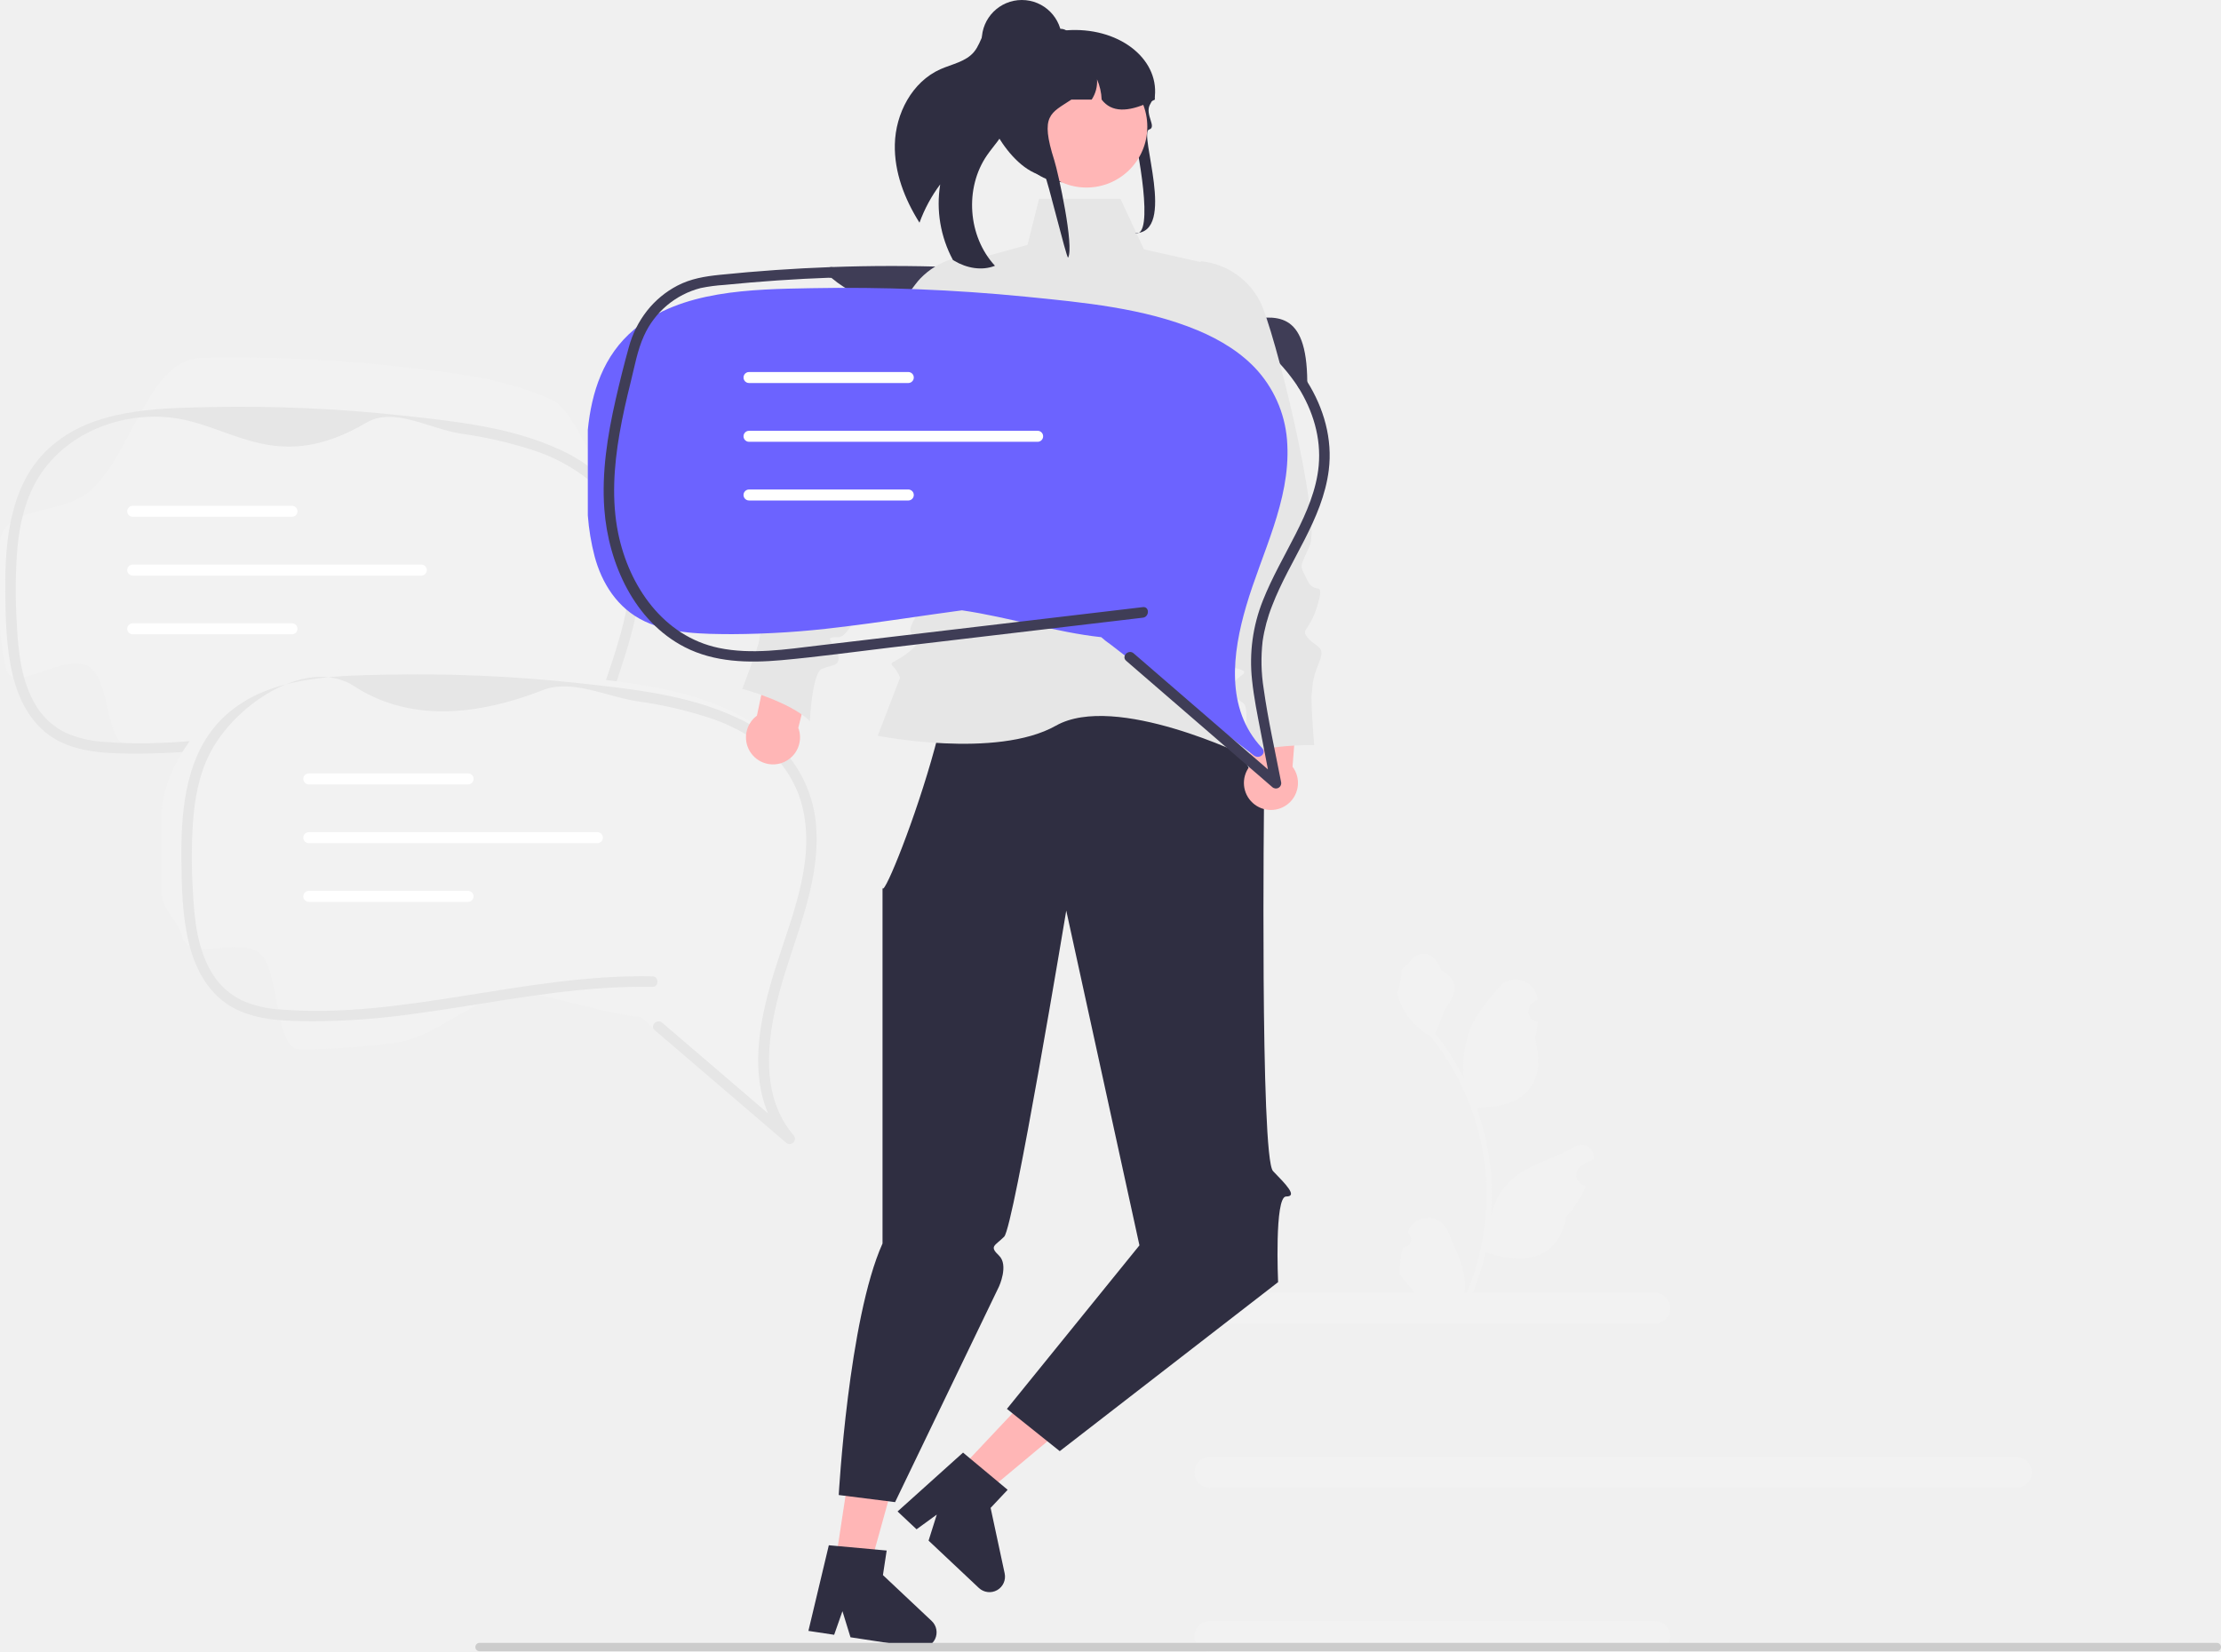
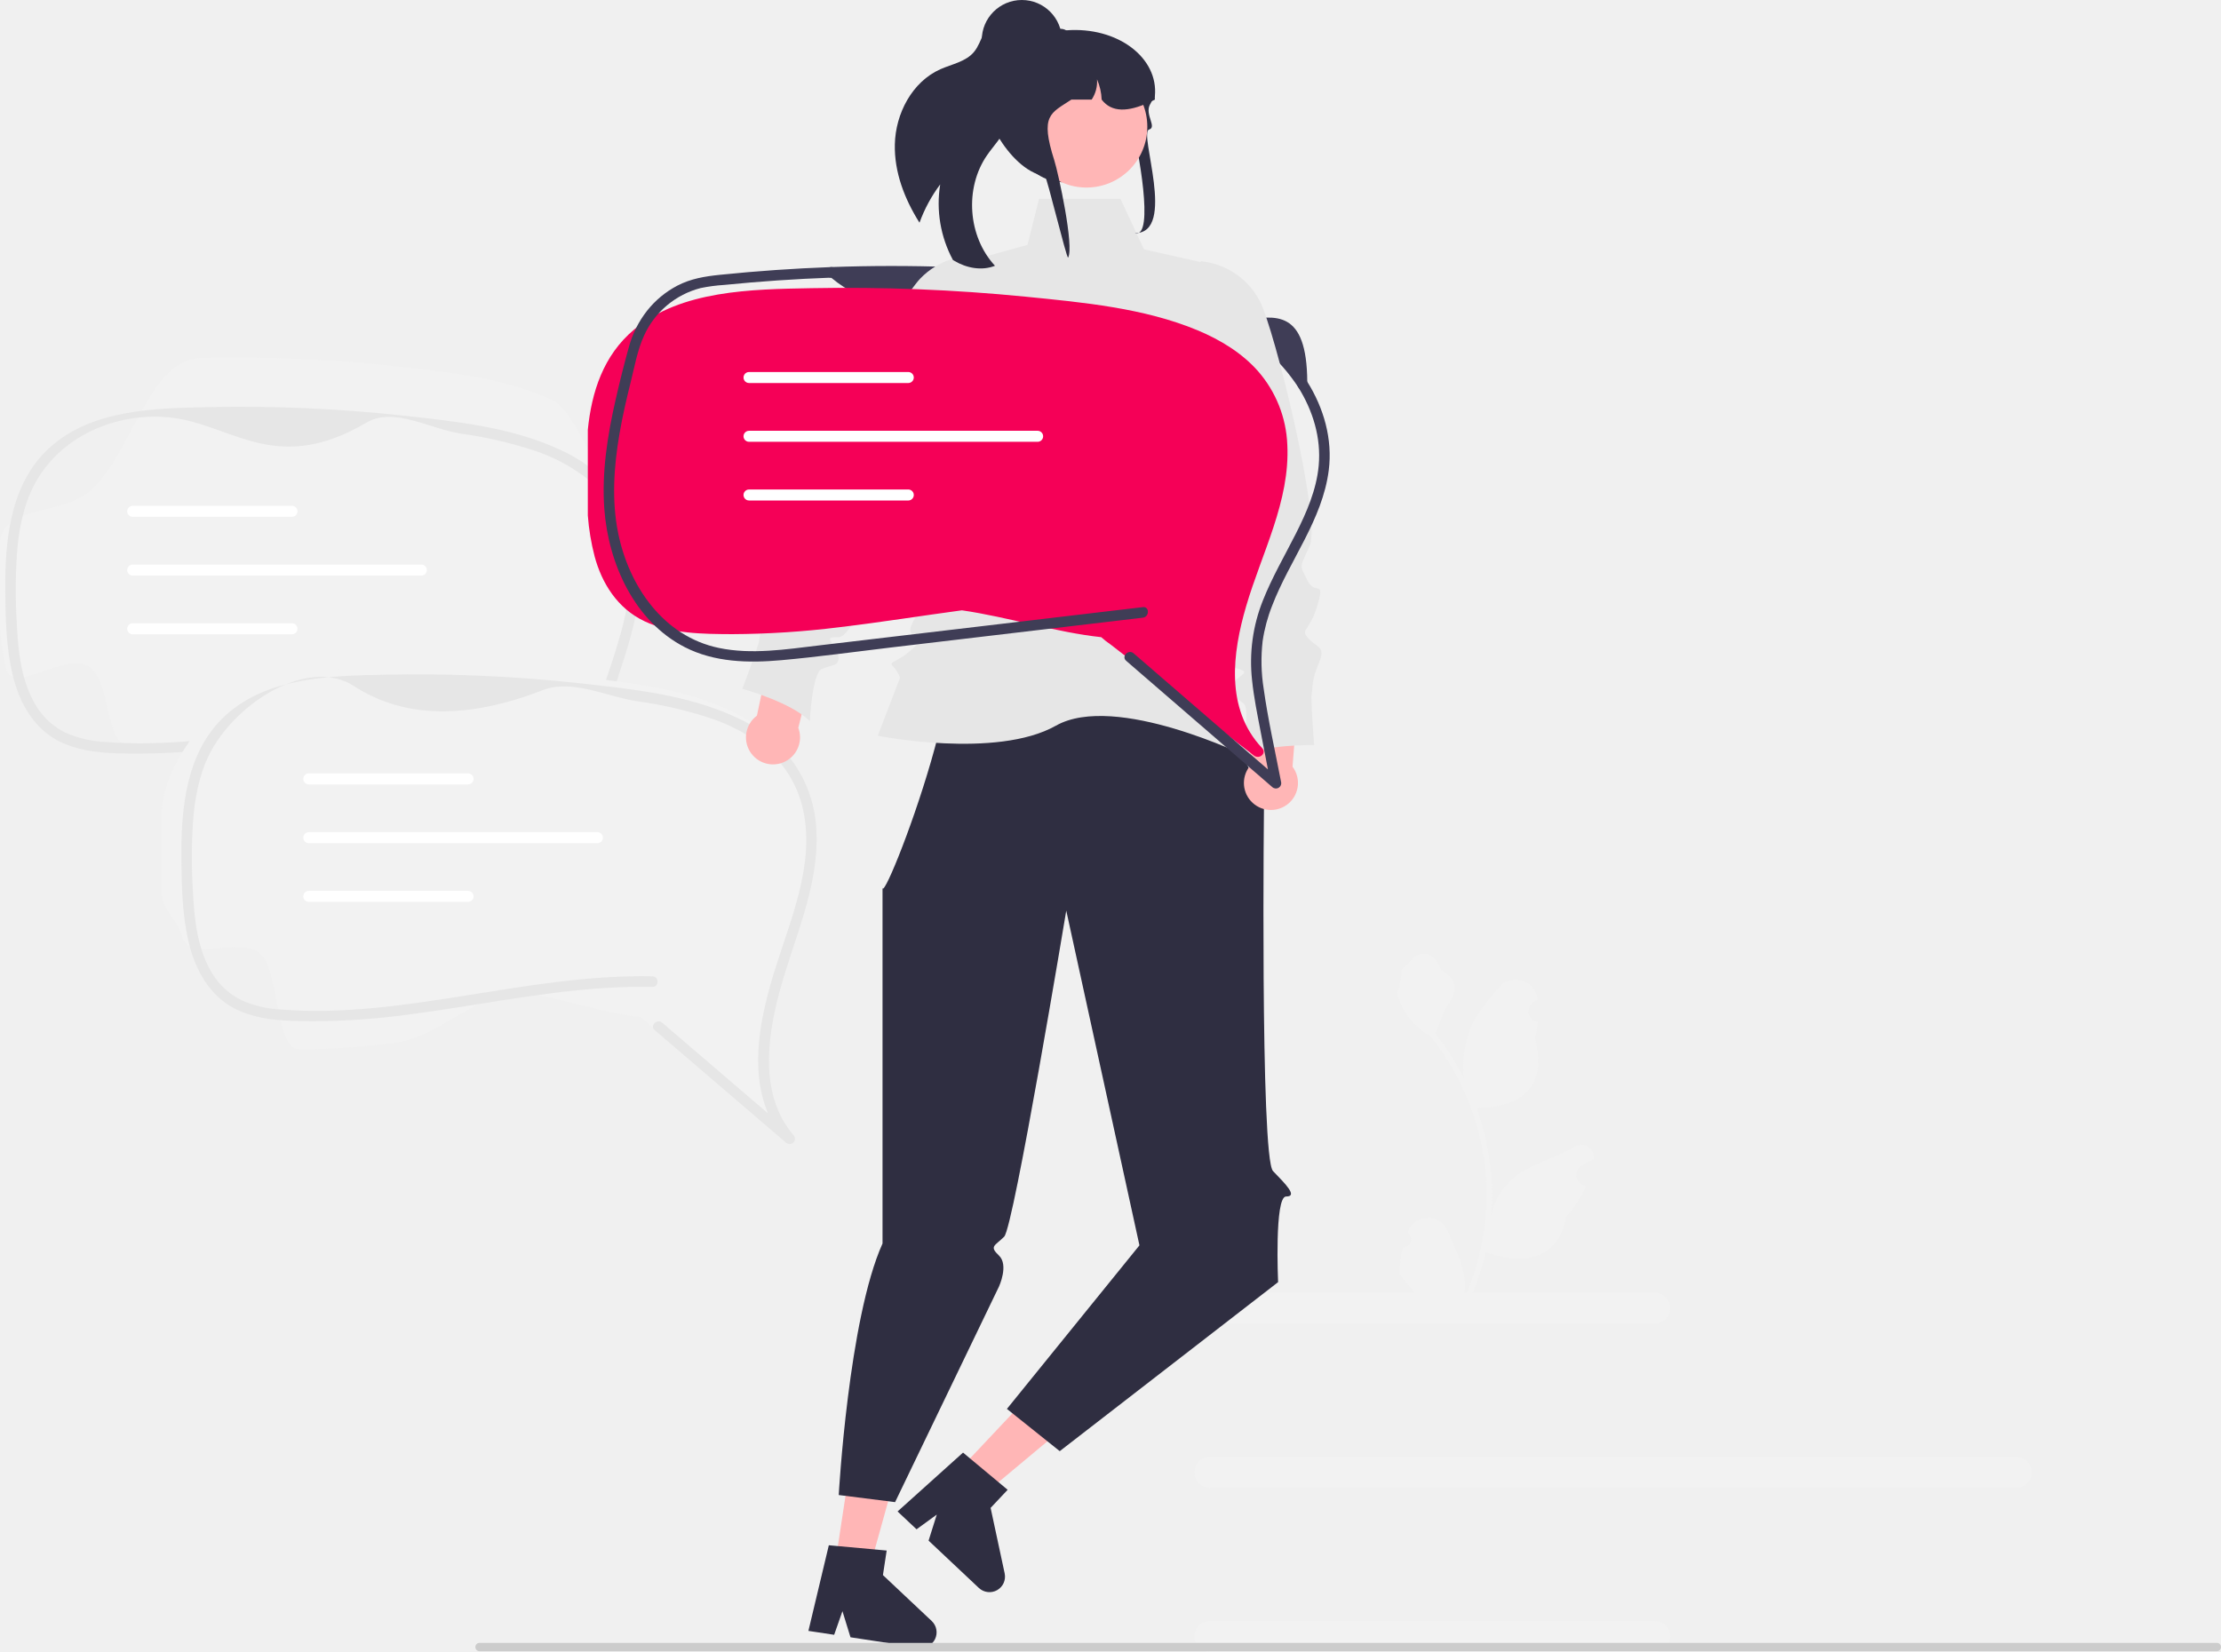
<svg xmlns="http://www.w3.org/2000/svg" data-name="Layer 1" width="630.644" height="469.151" viewBox="0 0 630.644 469.151">
  <path d="M520.672,294.28c18.554,15.527,39.239,2.527,59.064,1.534,9.194-.461,18.369,1.756,27.43,3.41,8.6,1.569,17.169,3.852,25.032,7.745a52.167,52.167,0,0,1,21.083,18.384c1.037,1.621,2.602.424,2.59-1.514-.125-20.582-9.024-18.916-18.315-17.398-8.833,1.443-16.342-7.323-25.059-9.209a244.689,244.689,0,0,0-27.61-3.935q-15.076-1.497-30.227-2.031-16.988-.599-33.988.014c-1.925.068-1.934,3.069,0,3Z" transform="translate(-284.678 -215.4245)" fill="#3f3d56" />
  <path d="M458.088,459.86a1.5,1.5,0,0,1-2.12,2.12q-18.39-15.765-36.78-31.51a.177.177,0,0,0-.05-.04,22.653,22.653,0,0,1-2.41-2.09c-11.41-1.33-23.95-5.73-35.83-7.64-10.49,1.56-20.95,3.42-31.47,4.8a208.189,208.189,0,0,1-27.66,1.98c-7.53-.04-5.351-19.344-12.181-22.904-7.1-3.7-21.339,8.274-23.159.794a72.31,72.31,0,0,1-1.75-11.65v-24.39c.97-10.62,17.879-7.344,25.909-14.754,12.05-11.12,16.141-37.206,31.561-37.516a424.938,424.938,0,0,1,55.03,2.41c14.9,1.64,30.57,3.23,44.35,9.58,5.91,2.73,11.48,18.52,15.55,23.65a35.908,35.908,0,0,1,7.51,20.88c.73,16.09-6.59,30.81-10.6,46C450.508,432.73,448.548,448.67,458.088,459.86Z" transform="translate(-284.678 -215.4245)" fill="#f2f2f2" />
  <path d="M420.581,432.011q18.644,15.981,37.294,31.955a1.501,1.501,0,0,0,2.121-2.121c-9.539-11.182-7.579-27.122-4.102-40.279,4.015-15.191,11.335-29.906,10.602-45.992a35.853,35.853,0,0,0-7.512-20.883,42.1,42.1,0,0,0-15.546-11.648c-13.779-6.35-29.446-7.947-44.353-9.583a424.614,424.614,0,0,0-55.023-2.413c-15.425.317-33.468.599-45.517,11.722-10.973,10.13-12.472,26.06-12.366,40.125.061,8.149.218,16.518,2.155,24.471,1.821,7.476,5.77,14.757,12.872,18.456,6.831,3.558,14.947,3.613,22.47,3.65a205.776,205.776,0,0,0,27.659-1.985c18.342-2.399,36.509-6.275,54.999-7.446,4.525-.287,9.063-.414,13.597-.319,1.931.04,1.931-2.96,0-3-17.979-.376-35.772,2.712-53.462,5.523-17.11,2.72-34.6,5.283-51.967,3.907a31.574,31.574,0,0,1-11.049-2.556,19.937,19.937,0,0,1-8.25-7.283c-4.521-7.041-5.378-15.861-5.768-24.076a148.66,148.66,0,0,1,.197-21.341c.666-6.884,2.271-13.866,5.937-19.809,8.361-13.556,25.267-19.197,39.695-16.762,16.247,2.742,28.675,15.729,53.468,1.135,7.782-4.581,17.981,1.794,26.911,3.141a118.045,118.045,0,0,1,19.676,4.453,50.205,50.205,0,0,1,16.95,9.009A31.543,31.543,0,0,1,462.677,369.253c3.443,15.457-3.382,30.886-7.892,45.351-4.02,12.894-7.45,28.038-2.037,41.048a31.241,31.241,0,0,0,5.127,8.315l2.121-2.121q-18.644-15.981-37.294-31.955c-1.459-1.25-3.59.862-2.121,2.121Z" transform="translate(-284.678 -215.4245)" fill="#e6e6e6" />
  <path d="M367.618,362.212H322.398a1.565,1.565,0,1,1,0-3.129h45.221a1.565,1.565,0,0,1,0,3.129Z" transform="translate(-284.678 -215.4245)" fill="#fff" />
  <path d="M367.618,395.576H322.398a1.565,1.565,0,1,1,0-3.129h45.221a1.565,1.565,0,0,1,0,3.129Z" transform="translate(-284.678 -215.4245)" fill="#fff" />
  <path d="M404.345,378.905H322.398a1.565,1.565,0,1,1,0-3.129h81.947a1.565,1.565,0,0,1,0,3.129Z" transform="translate(-284.678 -215.4245)" fill="#fff" />
  <path d="M508.088,535.86a1.5,1.5,0,0,1-2.12,2.12q-18.39-15.765-36.78-31.51a.177.177,0,0,0-.05-.04,22.653,22.653,0,0,1-2.41-2.09c-11.41-1.33-23.95-5.73-35.83-7.64-10.49,1.56-22.95,13.42-33.47,14.8a208.189,208.189,0,0,1-27.66,1.98c-7.53-.04-5.351-24.344-12.181-27.904-7.1-3.7-19.339,3.274-21.159-4.206-.93-3.81-5.522-7.72-5.822-11.65v-24.39c.97-10.62,8.002-21.14,16.032-28.55,12.05-11.12,30.09-11.41,45.51-11.72a424.938,424.938,0,0,1,55.03,2.41c14.9,1.64,30.57,3.23,44.35,9.58a42.181,42.181,0,0,1,15.55,11.65,35.908,35.908,0,0,1,7.51,20.88c.73,16.09-6.59,30.81-10.6,46C500.508,508.73,498.548,524.67,508.088,535.86Z" transform="translate(-284.678 -215.4245)" fill="#f2f2f2" />
  <path d="M470.581,508.011q18.644,15.981,37.294,31.955a1.501,1.501,0,0,0,2.121-2.121c-9.539-11.182-7.579-27.122-4.102-40.279,4.015-15.191,11.335-29.906,10.602-45.992a35.853,35.853,0,0,0-7.512-20.883,42.1,42.1,0,0,0-15.546-11.648c-13.779-6.35-29.446-7.947-44.353-9.583a424.614,424.614,0,0,0-55.023-2.413c-15.425.317-33.468.599-45.517,11.722-10.973,10.13-12.472,26.06-12.366,40.125.061,8.149.218,16.518,2.155,24.471,1.821,7.476,5.77,14.757,12.872,18.456,6.831,3.558,14.947,3.613,22.47,3.65a205.776,205.776,0,0,0,27.659-1.985c18.342-2.399,36.509-6.275,54.999-7.446,4.525-.287,9.063-.414,13.597-.319,1.931.04,1.931-2.96,0-3-17.979-.376-35.772,2.712-53.462,5.523-17.11,2.72-34.6,5.283-51.967,3.907a31.574,31.574,0,0,1-11.049-2.556,19.937,19.937,0,0,1-8.25-7.283c-4.521-7.041-5.378-15.861-5.768-24.076a148.66,148.66,0,0,1,.197-21.341c.666-6.884,2.271-13.866,5.937-19.809,8.361-13.556,27.424-24.732,39.695-16.762,14.02,9.106,31.951,9.5,53.468,1.135,8.417-3.272,17.981,1.794,26.911,3.141a118.045,118.045,0,0,1,19.676,4.453,50.205,50.205,0,0,1,16.95,9.009A31.543,31.543,0,0,1,512.677,445.253c3.443,15.457-3.382,30.886-7.892,45.351-4.02,12.894-7.45,28.038-2.037,41.048a31.241,31.241,0,0,0,5.127,8.315l2.121-2.121q-18.644-15.981-37.294-31.955c-1.459-1.25-3.59.862-2.121,2.121Z" transform="translate(-284.678 -215.4245)" fill="#e6e6e6" />
  <path d="M417.618,438.212H372.398a1.565,1.565,0,1,1,0-3.129h45.221a1.565,1.565,0,0,1,0,3.129Z" transform="translate(-284.678 -215.4245)" fill="#fff" />
  <path d="M417.618,471.576H372.398a1.565,1.565,0,1,1,0-3.129h45.221a1.565,1.565,0,0,1,0,3.129Z" transform="translate(-284.678 -215.4245)" fill="#fff" />
  <path d="M454.345,454.905H372.398a1.565,1.565,0,1,1,0-3.129h81.947a1.565,1.565,0,0,1,0,3.129Z" transform="translate(-284.678 -215.4245)" fill="#fff" />
  <path d="M754.579,591.337H628.206a4.372,4.372,0,1,1,0-8.745H754.579a4.372,4.372,0,0,1,0,8.745Z" transform="translate(-284.678 -215.4245)" fill="#f2f2f2" />
  <path d="M754.579,684.576H628.206a4.372,4.372,0,1,1,0-8.745H754.579a4.372,4.372,0,0,1,0,8.745Z" transform="translate(-284.678 -215.4245)" fill="#f2f2f2" />
  <path d="M857.215,637.987H628.206a4.372,4.372,0,1,1,0-8.745H857.215a4.372,4.372,0,0,1,0,8.745Z" transform="translate(-284.678 -215.4245)" fill="#f2f2f2" />
  <polygon points="272.199 417.653 279.379 424.41 309.439 399.318 298.843 389.345 272.199 417.653" fill="#ffb6b6" />
  <path d="M569.949,662.296l-3.99-18.603,4.835-5.137-2.603-2.178-8.082-6.735-1.977-1.656-18.591,16.721,5.389,5.066,5.745-4.179-2.331,7.397,14.273,13.436a4.408,4.408,0,0,0,7.332-4.133Z" transform="translate(-284.678 -215.4245)" fill="#2f2e41" />
  <polygon points="237.201 443.782 246.948 445.264 257.428 407.535 243.043 405.349 237.201 443.782" fill="#ffb6b6" />
  <path d="M549.237,675.824l-13.853-13.042,1.06-6.975-3.379-.313-10.477-.95-2.568-.239-5.798,24.323,7.313,1.107,2.353-6.703,2.285,7.412,19.379,2.947a4.408,4.408,0,0,0,3.685-7.566Z" transform="translate(-284.678 -215.4245)" fill="#2f2e41" />
  <path d="M615.649,391.189l27.953,50.064s-1.166,102.965,2.549,106.784,7.078,7.244,3.715,7.213-2.278,24.327-2.278,24.327l-62,48-15-12,37.631-46.449-20.782-95.077s-14.93,89.913-17.621,92.604-4.314,2.672-1.484,5.372,0,8.808,0,8.808l-29.498,61.221-16-2.018s2.774-49.979,12.433-71.435V467.208c-.728,8.693,33.303-79.296,12.493-72.692C554.342,392.427,615.649,391.189,615.649,391.189Z" transform="translate(-284.678 -215.4245)" fill="#2f2e41" />
  <path d="M602.826,271.88H579.717l-3.272,13.087L558.678,289.88s-8.788,58.28-1.407,62.981,2.234,19.406,2.234,19.406-18.381,19.851-16.175,22.792,6.681-1.534,1.502,3.644-8.119,4.443-6.649,5.914a9.369,9.369,0,0,1,2.069,3.265l-6.342,16.513s33.682,6.691,50.593-2.867,54.408,8.823,54.408,8.823-1.929-9.651-3.538-11.075-5.36,2.177-2.75-2.565,4.817-2.536,2.611-4.741-11.764-31.615-11.764-31.615-7.352-16.175.735-22.792,11.167-28.321,11.167-28.321l-9.695-39.361-16.177-3.636Z" transform="translate(-284.678 -215.4245)" fill="#e6e6e6" />
  <path d="M511.351,422.146l5.55-22.246-12.266-4.944-5.031,23.729a7.675,7.675,0,1,0,11.747,3.461Z" transform="translate(-284.678 -215.4245)" fill="#ffb6b6" />
  <path d="M565.263,288.393l-.366-.063a21.259,21.259,0,0,0-18.854,6.144c-6.283,6.464-34.329,54.535-33.32,62.569.941,7.492,1.304,5.826-2.122,9.651s-4.73-2-4.783,5.964,2.99,7.895-.244,9.843-5.373.591-4.783,5.964-.314,6.799-.505,8.677-4.835,13.929-4.835,13.929,13.668,3.67,19.18,9.166c0,0,.627-13.599,3.409-14.833s5.373-.591,4.591-4.086-4.799-5.043.122-4.921,12.523-26.049,12.523-26.049l32.869-59.969Z" transform="translate(-284.678 -215.4245)" fill="#e6e6e6" />
  <path d="M639.439,433.166l.987-22.907,13.164-1.262-1.906,24.181a7.675,7.675,0,1,1-12.246-.013Z" transform="translate(-284.678 -215.4245)" fill="#ffb6b6" />
  <path d="M625.678,289.615l.369.043a21.259,21.259,0,0,1,16.337,11.24c4.191,7.98,17.451,62.032,14.205,69.45-3.028,6.918-2.903,5.217-.702,9.857s5.103-.576,2.895,7.076-5.107,6.723-2.558,9.508,4.985,2.091,2.895,7.076-1.628,6.609-1.977,8.464.686,14.728.686,14.728-14.148-.357-20.992,3.349c0,0,3.256-13.218.938-15.191s-4.985-2.091-3.244-5.221,6.033-3.475,1.279-4.754-4.62-28.531-4.62-28.531L616.678,309.88Z" transform="translate(-284.678 -215.4245)" fill="#e6e6e6" />
  <path d="M538.765,256.44c-.183,7.888,2.764,15.525,6.999,22.234a42.179,42.179,0,0,1,5.879-10.878,33.864,33.864,0,0,0,3.604,21.446,4.54,4.54,0,0,0,.386.247c3.452,2.076,7.828,2.917,11.562,1.418-7.715-8.317-8.697-22.096-2.229-31.424,1.831-2.647,4.2-4.988,5.334-8,1.791-4.806.069-10.098-1.017-15.109-1.016-4.664-1.193-10.214,1.936-13.632a3.288,3.288,0,0,0-3.013-1.387c-1.929.273-3.333,1.949-4.228,3.676-.894,1.727-1.484,3.641-2.731,5.133-2.308,2.792-6.239,3.452-9.551,4.923C543.675,238.659,538.958,247.663,538.765,256.44Z" transform="translate(-284.678 -215.4245)" fill="#2f2e41" />
  <path d="M606.291,251.93c-.458-1.604,2.701,8.203,1.177,8.38-6.944.797-16.477,4.944-21.314,6.879-.218-.025-.436-.051-.647-.082-.519-.057-1.025-.139-1.525-.234-11.262-2.131-15.593-19.431-15.593-19.589,0-.778,1.867-22.138,4.807-22.455a21.674,21.674,0,0,1,2.325-.126h7.297a33.91,33.91,0,0,1,4.58-.664h.013c14.689-1.119,26.272,7.834,25.189,18.729-.006.013-.019.025-.026.038-.314.468-.589.911-.833,1.334-.237.398-.436.778-.609,1.138-1.339,2.782,2.103,6.283-.179,6.936-3.035.869,7.983,29.434-4.031,29.434C612.767,283.309,607.556,256.356,606.291,251.93Z" transform="translate(-284.678 -215.4245)" fill="#2f2e41" />
  <circle cx="308.5" cy="35.99" r="17.276" fill="#ffb6b6" />
  <path d="M612.601,243.71c-.288.152-.57.291-.858.43-.301.145-.602.291-.903.424-5.785,2.624-10.493,2.915-13.351-.854a15.972,15.972,0,0,0-1.313-5.754,9.248,9.248,0,0,1-1.525,5.754H588.898c-5.926,3.933-8.969,4.344-4.856,17.255,1.147,3.598,5.706,24.533,3.913,27.638-.519-.057-6.039-22.988-6.539-23.083-11.262-2.131-18.418-20.685-17.502-21.735a19.344,19.344,0,0,1,2.005-8.606,19.794,19.794,0,0,1,7.521-8.182,34.88,34.88,0,0,1,6.009-2.257c.051-.013.096-.025.147-.038.634-.171,1.281-.329,1.928-.462a35.469,35.469,0,0,1,4.049-.613c.096-.006.192-.013.282-.013a3.051,3.051,0,0,1,1.544.424c.006,0,.006.006.013.006a2.907,2.907,0,0,1,.858.765,2.94,2.94,0,0,1,.628,1.827h6.406q.356,0,.711.019a17.177,17.177,0,0,1,16.56,16.149C612.594,243.109,612.601,243.406,612.601,243.71Z" transform="translate(-284.678 -215.4245)" fill="#2f2e41" />
  <circle cx="290.15" cy="11.381" r="11.381" fill="#2f2e41" />
  <path d="M682.973,569.718a2.269,2.269,0,0,0,1.645-3.933l-.155-.618q.031-.074.062-.148a6.094,6.094,0,0,1,11.241.042c1.839,4.428,4.179,8.864,4.756,13.546a18.029,18.029,0,0,1-.316,6.2,72.281,72.281,0,0,0,6.575-30.021,69.766,69.766,0,0,0-.433-7.783q-.358-3.178-.995-6.31A73.119,73.119,0,0,0,690.852,509.703a19.459,19.459,0,0,1-8.093-8.397,14.843,14.843,0,0,1-1.35-4.056c.394.052,1.486-5.949,1.188-6.317.549-.833,1.532-1.247,2.131-2.06,2.982-4.043,7.091-3.337,9.236,2.157,4.582,2.313,4.627,6.148,1.815,9.837-1.789,2.347-2.035,5.522-3.604,8.035.162.207.329.407.491.614a73.592,73.592,0,0,1,7.681,12.169,30.592,30.592,0,0,1,1.826-14.21c1.748-4.217,5.025-7.769,7.91-11.415a6.279,6.279,0,0,1,11.184,3.083q.009.081.017.161-.643.363-1.259.77a3.078,3.078,0,0,0,1.241,5.602l.063.01a30.628,30.628,0,0,1-.807,4.579c3.702,14.316-4.29,19.53-15.701,19.764-.252.129-.497.258-.749.381a75.115,75.115,0,0,1,4.043,19.028,71.245,71.245,0,0,1-.052,11.503l.019-.136a18.826,18.826,0,0,1,6.427-10.87c4.946-4.063,11.933-5.559,17.268-8.824a3.533,3.533,0,0,1,5.411,3.437l-.022.143a20.675,20.675,0,0,0-2.319,1.117q-.643.363-1.259.77a3.078,3.078,0,0,0,1.241,5.602l.063.01c.045.006.084.013.129.019a30.655,30.655,0,0,1-5.639,8.829c-2.315,12.497-12.256,13.683-22.89,10.044h-.006a75.092,75.092,0,0,1-5.044,14.726H683.424c-.065-.2-.123-.407-.181-.607a20.475,20.475,0,0,0,4.986-.297c-1.337-1.641-2.674-3.294-4.011-4.935a1.119,1.119,0,0,1-.084-.097c-.678-.84-1.363-1.673-2.041-2.512l-0-.001a29.99,29.99,0,0,1,.879-7.64Z" transform="translate(-284.678 -215.4245)" fill="#f2f2f2" />
  <path d="M419.652,683.216a1.186,1.186,0,0,0,1.19,1.19h493.29a1.19,1.19,0,0,0,0-2.38H420.842A1.187,1.187,0,0,0,419.652,683.216Z" transform="translate(-284.678 -215.4245)" fill="#ccc" />
-   <path d="M643.029,427.864c1.391,1.468-.718,3.375-2.34,2.117Q620.386,414.241,600.084,398.521a.194.194,0,0,0-.055-.04,24.483,24.483,0,0,1-2.661-2.087c-12.596-1.328-26.441-5.721-39.556-7.628-11.581,1.558-23.128,3.415-34.742,4.792a253.736,253.736,0,0,1-30.536,1.977c-8.313-.04-17.266-.09-24.807-3.644-7.838-3.694-12.199-10.963-14.208-18.431a65.796,65.796,0,0,1-1.932-11.631V337.478c1.071-10.603,4.339-21.106,13.204-28.505,13.303-11.102,33.219-11.392,50.242-11.701a518.366,518.366,0,0,1,60.752,2.406c16.449,1.637,33.749,3.225,48.962,9.565,6.525,2.726,12.674,6.51,17.167,11.631a33.802,33.802,0,0,1,8.291,20.847c.806,16.064-7.275,30.761-11.702,45.927C634.661,400.778,632.497,416.692,643.029,427.864Z" transform="translate(-284.678 -215.4245)" fill="#6c63ff" />
+   <path d="M643.029,427.864c1.391,1.468-.718,3.375-2.34,2.117Q620.386,414.241,600.084,398.521a.194.194,0,0,0-.055-.04,24.483,24.483,0,0,1-2.661-2.087c-12.596-1.328-26.441-5.721-39.556-7.628-11.581,1.558-23.128,3.415-34.742,4.792a253.736,253.736,0,0,1-30.536,1.977c-8.313-.04-17.266-.09-24.807-3.644-7.838-3.694-12.199-10.963-14.208-18.431a65.796,65.796,0,0,1-1.932-11.631V337.478c1.071-10.603,4.339-21.106,13.204-28.505,13.303-11.102,33.219-11.392,50.242-11.701a518.366,518.366,0,0,1,60.752,2.406c16.449,1.637,33.749,3.225,48.962,9.565,6.525,2.726,12.674,6.51,17.167,11.631a33.802,33.802,0,0,1,8.291,20.847c.806,16.064-7.275,30.761-11.702,45.927C634.661,400.778,632.497,416.692,643.029,427.864Z" transform="translate(-284.678 -215.4245)" fill="#f50057" />
  <path d="M542.618,324.212H497.398a1.565,1.565,0,1,1,0-3.129h45.221a1.565,1.565,0,0,1,0,3.129Z" transform="translate(-284.678 -215.4245)" fill="#fff" />
  <path d="M542.618,357.576H497.398a1.565,1.565,0,1,1,0-3.129h45.221a1.565,1.565,0,0,1,0,3.129Z" transform="translate(-284.678 -215.4245)" fill="#fff" />
  <path d="M579.345,340.905H497.398a1.565,1.565,0,1,1,0-3.129h81.947a1.565,1.565,0,0,1,0,3.129Z" transform="translate(-284.678 -215.4245)" fill="#fff" />
  <path d="M653.28,325.354c4.192,6.688,6.562,14.386,5.837,22.32-.626,6.846-3.435,13.285-6.505,19.353-3.182,6.288-6.744,12.394-9.346,18.959a47.058,47.058,0,0,0-3.074,22.563c.514,4.973,1.518,9.878,2.463,14.782l2.886,14.97,2.507-1.459L606.57,400.983c-1.454-1.257-3.585.856-2.121,2.121l41.478,35.858a1.513,1.513,0,0,0,2.507-1.459c-1.695-8.796-3.698-17.596-4.94-26.469a49.833,49.833,0,0,1-.298-13.527,45.124,45.124,0,0,1,2.688-10.017c4.975-12.999,14.293-24.371,16.089-38.504,1.125-8.855-1.406-17.655-6.101-25.146-1.023-1.632-3.62-.128-2.59,1.514Z" transform="translate(-284.678 -215.4245)" fill="#3f3d56" />
  <path d="M609.192,387.859l-61.342,7.257-30.671,3.628c-9.344,1.105-19.082,2.657-28.418.701-15.719-3.293-25.478-17.536-28.549-32.546-1.901-9.292-1.228-19.013.371-28.296.852-4.949,1.977-9.846,3.193-14.717,1.083-4.341,1.892-9.015,3.764-13.101a24.262,24.262,0,0,1,16.099-13.551,47.922,47.922,0,0,1,6.683-.885q3.784-.38,7.574-.699,7.58-.639,15.177-1.034,3.798-.198,7.599-.335c1.925-.07,1.934-3.071,0-3q-15.817.579-31.571,2.193c-4.279.441-8.235,1.078-12.098,3.082a26.745,26.745,0,0,0-8.602,7.134,28.95,28.95,0,0,0-5.157,10.292c-1.38,4.971-2.633,9.991-3.776,15.022-2.304,10.14-3.96,20.592-3.191,31.017,1.138,15.419,8.52,31.87,22.846,39.21,8.46,4.335,18.114,4.529,27.384,3.701,10.338-.923,20.647-2.367,30.954-3.587l63.816-7.55,7.915-.936c1.894-.224,1.917-3.227,0-3Z" transform="translate(-284.678 -215.4245)" fill="#3f3d56" />
</svg>
